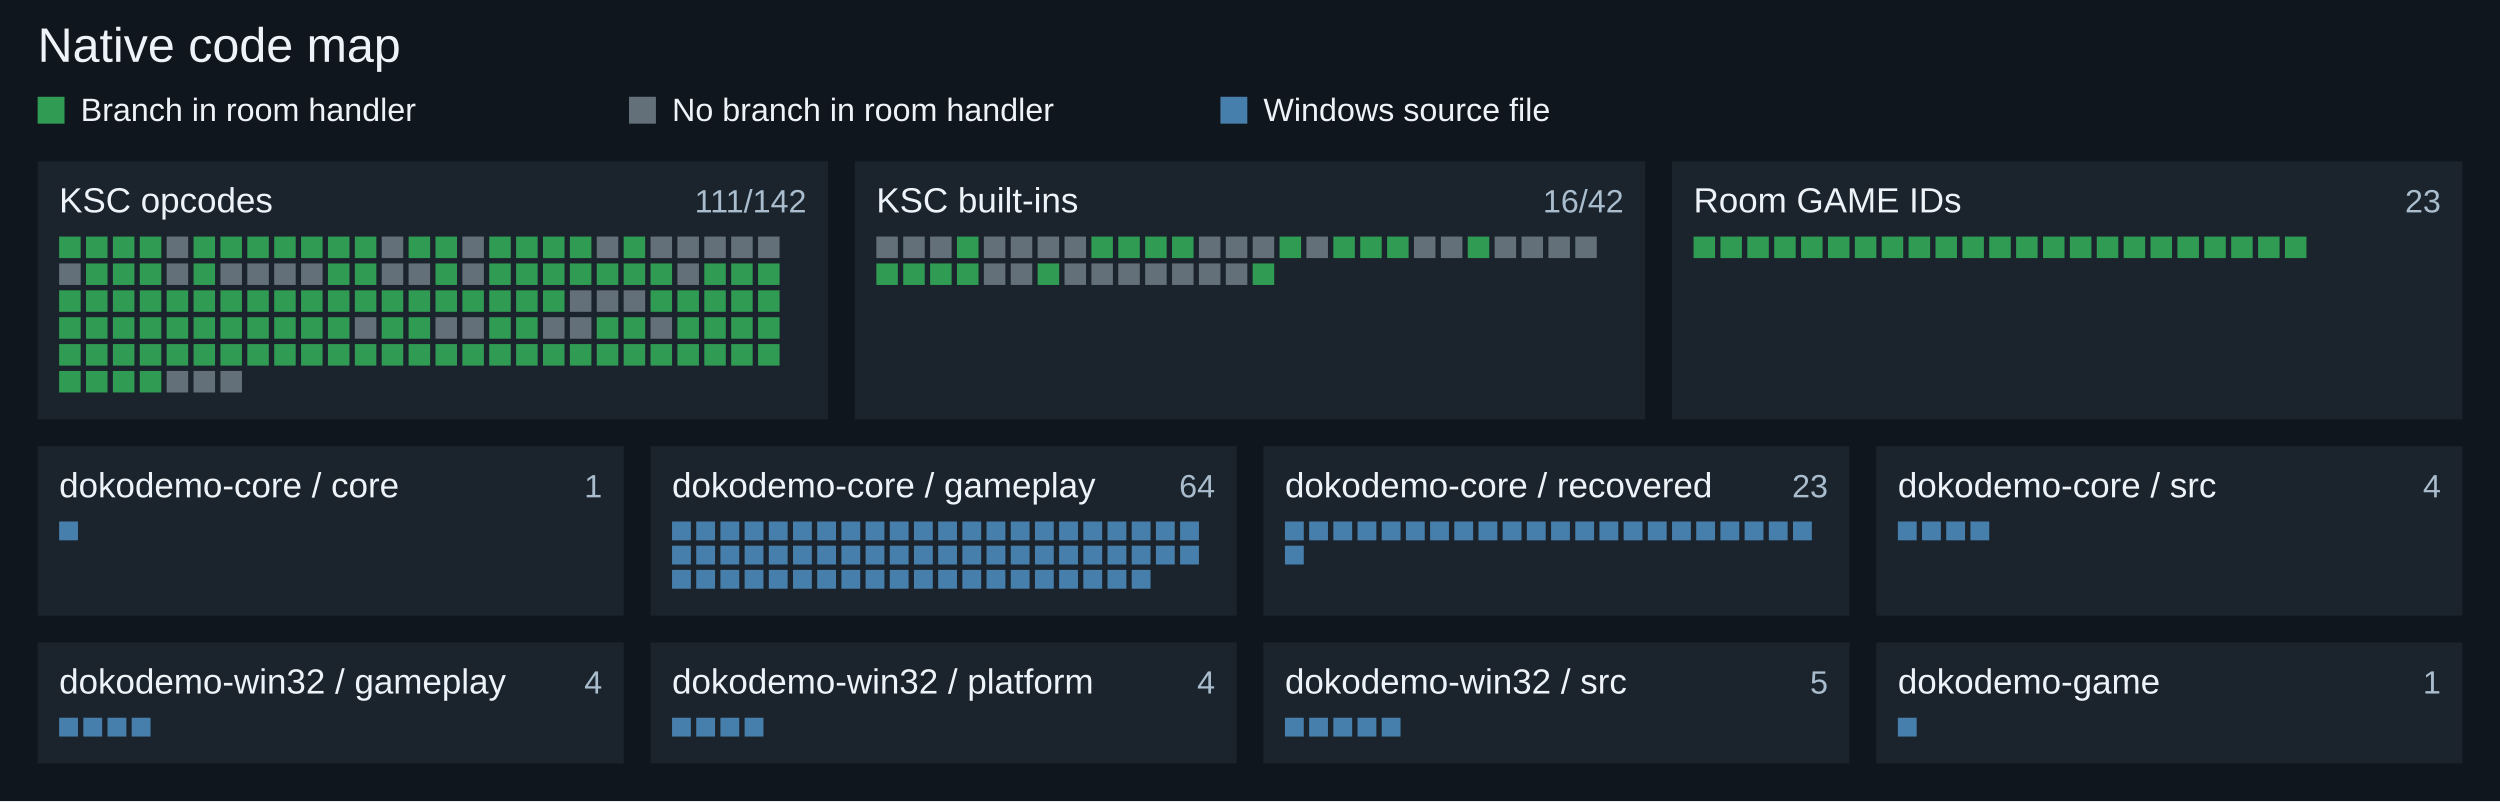
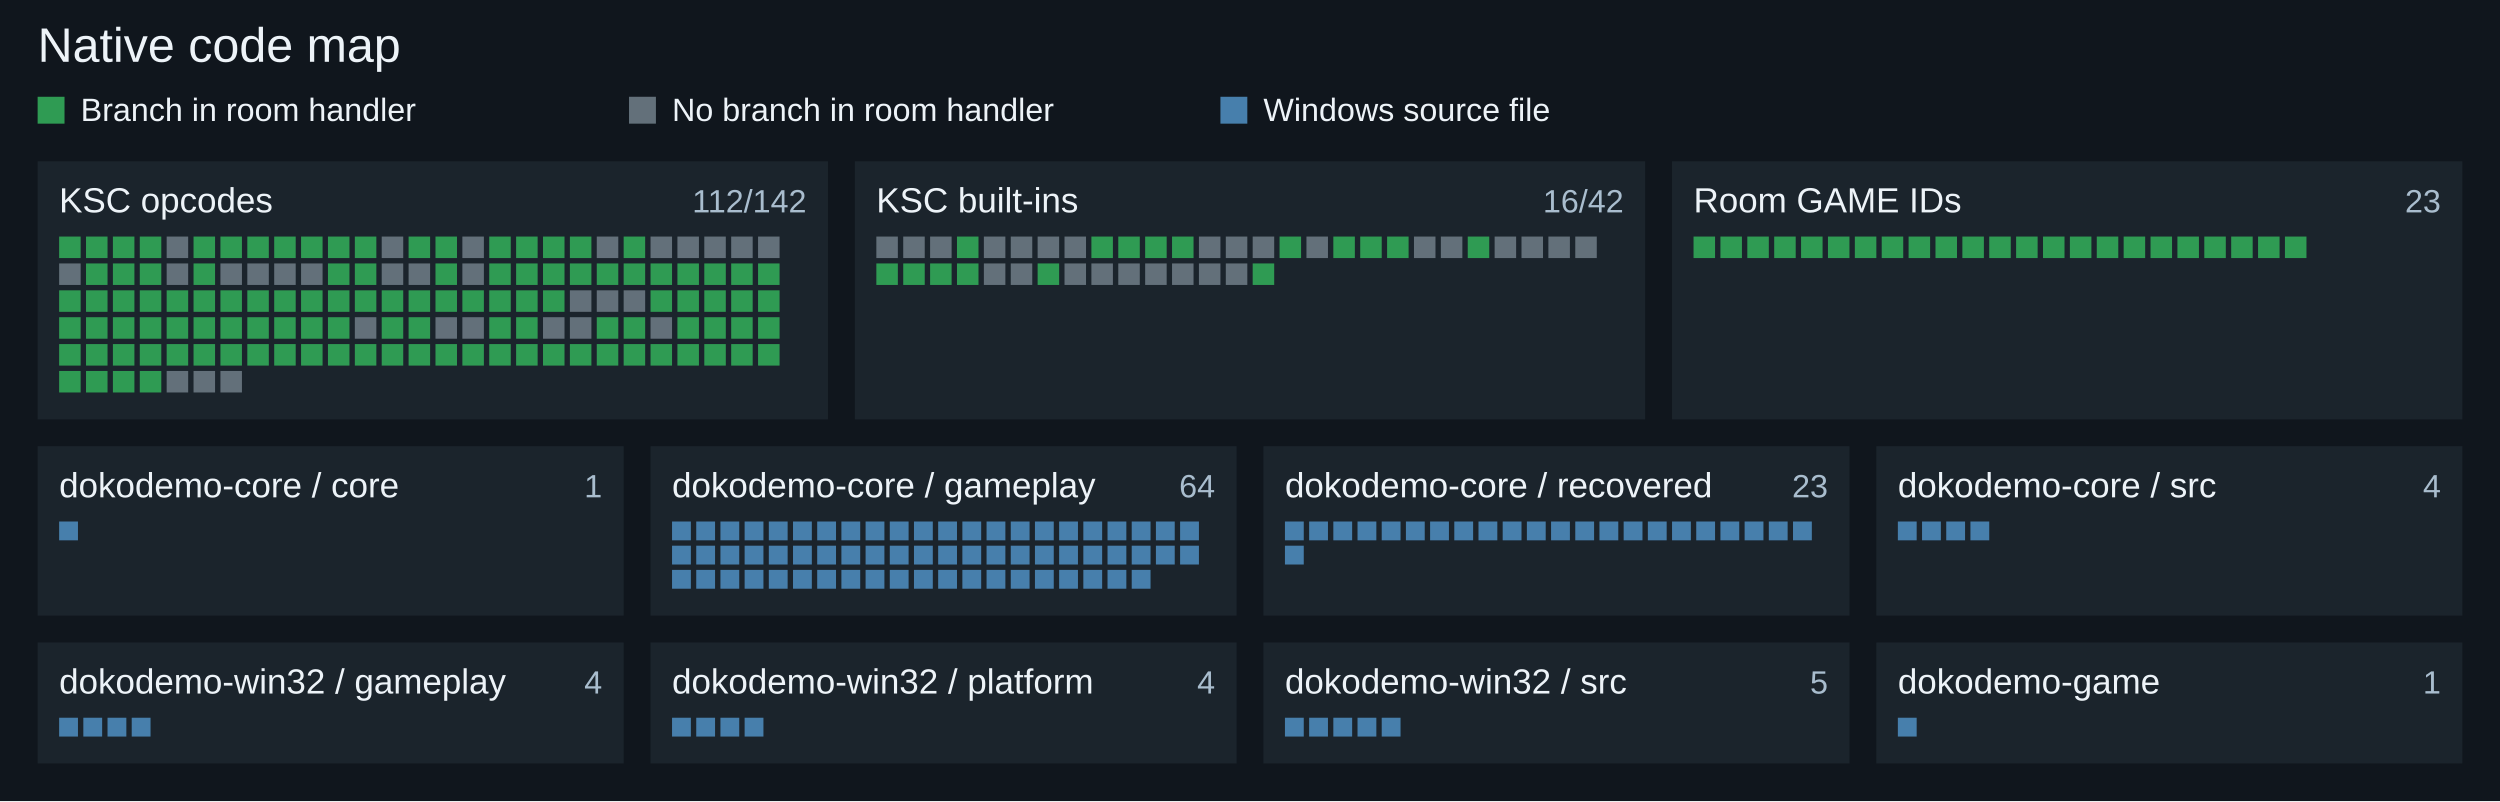
<svg xmlns="http://www.w3.org/2000/svg" width="930" height="298" viewBox="0 0 930 298" role="img" aria-label="Native code map. Each square represents a dispatch ID or Windows source file.">
  <rect x="0" y="0" width="930" height="298" fill="#10161d" />
  <g font-family="Segoe UI, Arial, sans-serif">
    <text x="14" y="23" font-size="18" fill="#edf3f8">Native code map</text>
    <rect x="14" y="36" width="10" height="10" fill="#2f9b53" />
    <text x="30" y="45" font-size="12" fill="#edf3f8">Branch in room handler</text>
    <rect x="234" y="36" width="10" height="10" fill="#63707a" />
    <text x="250" y="45" font-size="12" fill="#edf3f8">No branch in room handler</text>
    <rect x="454" y="36" width="10" height="10" fill="#477fac" />
    <text x="470" y="45" font-size="12" fill="#edf3f8">Windows source file</text>
    <rect x="14" y="60" width="294" height="96" fill="#1b242c" />
    <text x="22" y="79" font-size="13" fill="#edf3f8">KSC opcodes</text>
-     <text x="300" y="79" font-size="12" fill="#a9bdce" text-anchor="end">111/142</text>
+     <text x="300" y="79" font-size="12" fill="#a9bdce" text-anchor="end">112/142</text>
    <rect x="22" y="88" width="8" height="8" fill="#2f9b53" />
    <rect x="32" y="88" width="8" height="8" fill="#2f9b53" />
    <rect x="42" y="88" width="8" height="8" fill="#2f9b53" />
    <rect x="52" y="88" width="8" height="8" fill="#2f9b53" />
    <rect x="62" y="88" width="8" height="8" fill="#63707a" />
    <rect x="72" y="88" width="8" height="8" fill="#2f9b53" />
    <rect x="82" y="88" width="8" height="8" fill="#2f9b53" />
    <rect x="92" y="88" width="8" height="8" fill="#2f9b53" />
    <rect x="102" y="88" width="8" height="8" fill="#2f9b53" />
    <rect x="112" y="88" width="8" height="8" fill="#2f9b53" />
    <rect x="122" y="88" width="8" height="8" fill="#2f9b53" />
    <rect x="132" y="88" width="8" height="8" fill="#2f9b53" />
    <rect x="142" y="88" width="8" height="8" fill="#63707a" />
    <rect x="152" y="88" width="8" height="8" fill="#2f9b53" />
    <rect x="162" y="88" width="8" height="8" fill="#2f9b53" />
    <rect x="172" y="88" width="8" height="8" fill="#63707a" />
    <rect x="182" y="88" width="8" height="8" fill="#2f9b53" />
    <rect x="192" y="88" width="8" height="8" fill="#2f9b53" />
    <rect x="202" y="88" width="8" height="8" fill="#2f9b53" />
    <rect x="212" y="88" width="8" height="8" fill="#2f9b53" />
    <rect x="222" y="88" width="8" height="8" fill="#63707a" />
    <rect x="232" y="88" width="8" height="8" fill="#2f9b53" />
    <rect x="242" y="88" width="8" height="8" fill="#63707a" />
    <rect x="252" y="88" width="8" height="8" fill="#63707a" />
    <rect x="262" y="88" width="8" height="8" fill="#63707a" />
    <rect x="272" y="88" width="8" height="8" fill="#63707a" />
    <rect x="282" y="88" width="8" height="8" fill="#63707a" />
    <rect x="22" y="98" width="8" height="8" fill="#63707a" />
    <rect x="32" y="98" width="8" height="8" fill="#2f9b53" />
    <rect x="42" y="98" width="8" height="8" fill="#2f9b53" />
    <rect x="52" y="98" width="8" height="8" fill="#2f9b53" />
    <rect x="62" y="98" width="8" height="8" fill="#63707a" />
    <rect x="72" y="98" width="8" height="8" fill="#2f9b53" />
    <rect x="82" y="98" width="8" height="8" fill="#63707a" />
    <rect x="92" y="98" width="8" height="8" fill="#63707a" />
    <rect x="102" y="98" width="8" height="8" fill="#63707a" />
    <rect x="112" y="98" width="8" height="8" fill="#63707a" />
    <rect x="122" y="98" width="8" height="8" fill="#2f9b53" />
    <rect x="132" y="98" width="8" height="8" fill="#2f9b53" />
    <rect x="142" y="98" width="8" height="8" fill="#63707a" />
    <rect x="152" y="98" width="8" height="8" fill="#63707a" />
    <rect x="162" y="98" width="8" height="8" fill="#2f9b53" />
    <rect x="172" y="98" width="8" height="8" fill="#63707a" />
    <rect x="182" y="98" width="8" height="8" fill="#2f9b53" />
    <rect x="192" y="98" width="8" height="8" fill="#2f9b53" />
    <rect x="202" y="98" width="8" height="8" fill="#2f9b53" />
    <rect x="212" y="98" width="8" height="8" fill="#2f9b53" />
    <rect x="222" y="98" width="8" height="8" fill="#2f9b53" />
    <rect x="232" y="98" width="8" height="8" fill="#2f9b53" />
    <rect x="242" y="98" width="8" height="8" fill="#2f9b53" />
-     <rect x="252" y="98" width="8" height="8" fill="#63707a" />
+     <rect x="252" y="98" width="8" height="8" fill="#2f9b53" />
    <rect x="262" y="98" width="8" height="8" fill="#2f9b53" />
    <rect x="272" y="98" width="8" height="8" fill="#2f9b53" />
    <rect x="282" y="98" width="8" height="8" fill="#2f9b53" />
    <rect x="22" y="108" width="8" height="8" fill="#2f9b53" />
    <rect x="32" y="108" width="8" height="8" fill="#2f9b53" />
    <rect x="42" y="108" width="8" height="8" fill="#2f9b53" />
    <rect x="52" y="108" width="8" height="8" fill="#2f9b53" />
    <rect x="62" y="108" width="8" height="8" fill="#2f9b53" />
    <rect x="72" y="108" width="8" height="8" fill="#2f9b53" />
    <rect x="82" y="108" width="8" height="8" fill="#2f9b53" />
    <rect x="92" y="108" width="8" height="8" fill="#2f9b53" />
    <rect x="102" y="108" width="8" height="8" fill="#2f9b53" />
    <rect x="112" y="108" width="8" height="8" fill="#2f9b53" />
    <rect x="122" y="108" width="8" height="8" fill="#2f9b53" />
    <rect x="132" y="108" width="8" height="8" fill="#2f9b53" />
    <rect x="142" y="108" width="8" height="8" fill="#2f9b53" />
    <rect x="152" y="108" width="8" height="8" fill="#2f9b53" />
    <rect x="162" y="108" width="8" height="8" fill="#2f9b53" />
    <rect x="172" y="108" width="8" height="8" fill="#2f9b53" />
    <rect x="182" y="108" width="8" height="8" fill="#2f9b53" />
    <rect x="192" y="108" width="8" height="8" fill="#2f9b53" />
    <rect x="202" y="108" width="8" height="8" fill="#2f9b53" />
    <rect x="212" y="108" width="8" height="8" fill="#63707a" />
    <rect x="222" y="108" width="8" height="8" fill="#63707a" />
    <rect x="232" y="108" width="8" height="8" fill="#63707a" />
    <rect x="242" y="108" width="8" height="8" fill="#2f9b53" />
    <rect x="252" y="108" width="8" height="8" fill="#2f9b53" />
    <rect x="262" y="108" width="8" height="8" fill="#2f9b53" />
    <rect x="272" y="108" width="8" height="8" fill="#2f9b53" />
    <rect x="282" y="108" width="8" height="8" fill="#2f9b53" />
    <rect x="22" y="118" width="8" height="8" fill="#2f9b53" />
    <rect x="32" y="118" width="8" height="8" fill="#2f9b53" />
    <rect x="42" y="118" width="8" height="8" fill="#2f9b53" />
    <rect x="52" y="118" width="8" height="8" fill="#2f9b53" />
    <rect x="62" y="118" width="8" height="8" fill="#2f9b53" />
    <rect x="72" y="118" width="8" height="8" fill="#2f9b53" />
    <rect x="82" y="118" width="8" height="8" fill="#2f9b53" />
    <rect x="92" y="118" width="8" height="8" fill="#2f9b53" />
    <rect x="102" y="118" width="8" height="8" fill="#2f9b53" />
    <rect x="112" y="118" width="8" height="8" fill="#2f9b53" />
    <rect x="122" y="118" width="8" height="8" fill="#2f9b53" />
    <rect x="132" y="118" width="8" height="8" fill="#63707a" />
    <rect x="142" y="118" width="8" height="8" fill="#2f9b53" />
    <rect x="152" y="118" width="8" height="8" fill="#2f9b53" />
    <rect x="162" y="118" width="8" height="8" fill="#63707a" />
    <rect x="172" y="118" width="8" height="8" fill="#63707a" />
    <rect x="182" y="118" width="8" height="8" fill="#2f9b53" />
    <rect x="192" y="118" width="8" height="8" fill="#2f9b53" />
    <rect x="202" y="118" width="8" height="8" fill="#63707a" />
    <rect x="212" y="118" width="8" height="8" fill="#63707a" />
    <rect x="222" y="118" width="8" height="8" fill="#2f9b53" />
    <rect x="232" y="118" width="8" height="8" fill="#2f9b53" />
    <rect x="242" y="118" width="8" height="8" fill="#63707a" />
    <rect x="252" y="118" width="8" height="8" fill="#2f9b53" />
    <rect x="262" y="118" width="8" height="8" fill="#2f9b53" />
    <rect x="272" y="118" width="8" height="8" fill="#2f9b53" />
    <rect x="282" y="118" width="8" height="8" fill="#2f9b53" />
    <rect x="22" y="128" width="8" height="8" fill="#2f9b53" />
    <rect x="32" y="128" width="8" height="8" fill="#2f9b53" />
    <rect x="42" y="128" width="8" height="8" fill="#2f9b53" />
    <rect x="52" y="128" width="8" height="8" fill="#2f9b53" />
    <rect x="62" y="128" width="8" height="8" fill="#2f9b53" />
    <rect x="72" y="128" width="8" height="8" fill="#2f9b53" />
    <rect x="82" y="128" width="8" height="8" fill="#2f9b53" />
    <rect x="92" y="128" width="8" height="8" fill="#2f9b53" />
    <rect x="102" y="128" width="8" height="8" fill="#2f9b53" />
    <rect x="112" y="128" width="8" height="8" fill="#2f9b53" />
    <rect x="122" y="128" width="8" height="8" fill="#2f9b53" />
    <rect x="132" y="128" width="8" height="8" fill="#2f9b53" />
    <rect x="142" y="128" width="8" height="8" fill="#2f9b53" />
    <rect x="152" y="128" width="8" height="8" fill="#2f9b53" />
    <rect x="162" y="128" width="8" height="8" fill="#2f9b53" />
    <rect x="172" y="128" width="8" height="8" fill="#2f9b53" />
    <rect x="182" y="128" width="8" height="8" fill="#2f9b53" />
    <rect x="192" y="128" width="8" height="8" fill="#2f9b53" />
    <rect x="202" y="128" width="8" height="8" fill="#2f9b53" />
    <rect x="212" y="128" width="8" height="8" fill="#2f9b53" />
    <rect x="222" y="128" width="8" height="8" fill="#2f9b53" />
    <rect x="232" y="128" width="8" height="8" fill="#2f9b53" />
    <rect x="242" y="128" width="8" height="8" fill="#2f9b53" />
    <rect x="252" y="128" width="8" height="8" fill="#2f9b53" />
    <rect x="262" y="128" width="8" height="8" fill="#2f9b53" />
    <rect x="272" y="128" width="8" height="8" fill="#2f9b53" />
    <rect x="282" y="128" width="8" height="8" fill="#2f9b53" />
    <rect x="22" y="138" width="8" height="8" fill="#2f9b53" />
    <rect x="32" y="138" width="8" height="8" fill="#2f9b53" />
    <rect x="42" y="138" width="8" height="8" fill="#2f9b53" />
    <rect x="52" y="138" width="8" height="8" fill="#2f9b53" />
    <rect x="62" y="138" width="8" height="8" fill="#63707a" />
    <rect x="72" y="138" width="8" height="8" fill="#63707a" />
    <rect x="82" y="138" width="8" height="8" fill="#63707a" />
    <rect x="318" y="60" width="294" height="96" fill="#1b242c" />
    <text x="326" y="79" font-size="13" fill="#edf3f8">KSC built-ins</text>
    <text x="604" y="79" font-size="12" fill="#a9bdce" text-anchor="end">16/42</text>
    <rect x="326" y="88" width="8" height="8" fill="#63707a" />
    <rect x="336" y="88" width="8" height="8" fill="#63707a" />
    <rect x="346" y="88" width="8" height="8" fill="#63707a" />
    <rect x="356" y="88" width="8" height="8" fill="#2f9b53" />
    <rect x="366" y="88" width="8" height="8" fill="#63707a" />
    <rect x="376" y="88" width="8" height="8" fill="#63707a" />
    <rect x="386" y="88" width="8" height="8" fill="#63707a" />
    <rect x="396" y="88" width="8" height="8" fill="#63707a" />
    <rect x="406" y="88" width="8" height="8" fill="#2f9b53" />
    <rect x="416" y="88" width="8" height="8" fill="#2f9b53" />
    <rect x="426" y="88" width="8" height="8" fill="#2f9b53" />
    <rect x="436" y="88" width="8" height="8" fill="#2f9b53" />
    <rect x="446" y="88" width="8" height="8" fill="#63707a" />
    <rect x="456" y="88" width="8" height="8" fill="#63707a" />
    <rect x="466" y="88" width="8" height="8" fill="#63707a" />
    <rect x="476" y="88" width="8" height="8" fill="#2f9b53" />
    <rect x="486" y="88" width="8" height="8" fill="#63707a" />
    <rect x="496" y="88" width="8" height="8" fill="#2f9b53" />
    <rect x="506" y="88" width="8" height="8" fill="#2f9b53" />
    <rect x="516" y="88" width="8" height="8" fill="#2f9b53" />
    <rect x="526" y="88" width="8" height="8" fill="#63707a" />
    <rect x="536" y="88" width="8" height="8" fill="#63707a" />
    <rect x="546" y="88" width="8" height="8" fill="#2f9b53" />
    <rect x="556" y="88" width="8" height="8" fill="#63707a" />
    <rect x="566" y="88" width="8" height="8" fill="#63707a" />
    <rect x="576" y="88" width="8" height="8" fill="#63707a" />
    <rect x="586" y="88" width="8" height="8" fill="#63707a" />
    <rect x="326" y="98" width="8" height="8" fill="#2f9b53" />
    <rect x="336" y="98" width="8" height="8" fill="#2f9b53" />
    <rect x="346" y="98" width="8" height="8" fill="#2f9b53" />
    <rect x="356" y="98" width="8" height="8" fill="#2f9b53" />
    <rect x="366" y="98" width="8" height="8" fill="#63707a" />
    <rect x="376" y="98" width="8" height="8" fill="#63707a" />
    <rect x="386" y="98" width="8" height="8" fill="#2f9b53" />
    <rect x="396" y="98" width="8" height="8" fill="#63707a" />
    <rect x="406" y="98" width="8" height="8" fill="#63707a" />
    <rect x="416" y="98" width="8" height="8" fill="#63707a" />
    <rect x="426" y="98" width="8" height="8" fill="#63707a" />
    <rect x="436" y="98" width="8" height="8" fill="#63707a" />
    <rect x="446" y="98" width="8" height="8" fill="#63707a" />
    <rect x="456" y="98" width="8" height="8" fill="#63707a" />
    <rect x="466" y="98" width="8" height="8" fill="#2f9b53" />
    <rect x="622" y="60" width="294" height="96" fill="#1b242c" />
    <text x="630" y="79" font-size="13" fill="#edf3f8">Room GAME IDs</text>
    <text x="908" y="79" font-size="12" fill="#a9bdce" text-anchor="end">23</text>
    <rect x="630" y="88" width="8" height="8" fill="#2f9b53" />
    <rect x="640" y="88" width="8" height="8" fill="#2f9b53" />
    <rect x="650" y="88" width="8" height="8" fill="#2f9b53" />
    <rect x="660" y="88" width="8" height="8" fill="#2f9b53" />
    <rect x="670" y="88" width="8" height="8" fill="#2f9b53" />
    <rect x="680" y="88" width="8" height="8" fill="#2f9b53" />
    <rect x="690" y="88" width="8" height="8" fill="#2f9b53" />
    <rect x="700" y="88" width="8" height="8" fill="#2f9b53" />
    <rect x="710" y="88" width="8" height="8" fill="#2f9b53" />
    <rect x="720" y="88" width="8" height="8" fill="#2f9b53" />
    <rect x="730" y="88" width="8" height="8" fill="#2f9b53" />
    <rect x="740" y="88" width="8" height="8" fill="#2f9b53" />
    <rect x="750" y="88" width="8" height="8" fill="#2f9b53" />
    <rect x="760" y="88" width="8" height="8" fill="#2f9b53" />
    <rect x="770" y="88" width="8" height="8" fill="#2f9b53" />
    <rect x="780" y="88" width="8" height="8" fill="#2f9b53" />
    <rect x="790" y="88" width="8" height="8" fill="#2f9b53" />
    <rect x="800" y="88" width="8" height="8" fill="#2f9b53" />
    <rect x="810" y="88" width="8" height="8" fill="#2f9b53" />
    <rect x="820" y="88" width="8" height="8" fill="#2f9b53" />
    <rect x="830" y="88" width="8" height="8" fill="#2f9b53" />
    <rect x="840" y="88" width="8" height="8" fill="#2f9b53" />
    <rect x="850" y="88" width="8" height="8" fill="#2f9b53" />
    <rect x="14" y="166" width="218" height="63" fill="#1b242c" />
    <text x="22" y="185" font-size="13" fill="#edf3f8">dokodemo-core / core</text>
    <text x="224" y="185" font-size="12" fill="#a9bdce" text-anchor="end">1</text>
    <rect x="22" y="194" width="7" height="7" fill="#477fac" />
    <rect x="242" y="166" width="218" height="63" fill="#1b242c" />
    <text x="250" y="185" font-size="13" fill="#edf3f8">dokodemo-core / gameplay</text>
    <text x="452" y="185" font-size="12" fill="#a9bdce" text-anchor="end">64</text>
    <rect x="250" y="194" width="7" height="7" fill="#477fac" />
    <rect x="259" y="194" width="7" height="7" fill="#477fac" />
    <rect x="268" y="194" width="7" height="7" fill="#477fac" />
    <rect x="277" y="194" width="7" height="7" fill="#477fac" />
    <rect x="286" y="194" width="7" height="7" fill="#477fac" />
    <rect x="295" y="194" width="7" height="7" fill="#477fac" />
    <rect x="304" y="194" width="7" height="7" fill="#477fac" />
    <rect x="313" y="194" width="7" height="7" fill="#477fac" />
    <rect x="322" y="194" width="7" height="7" fill="#477fac" />
    <rect x="331" y="194" width="7" height="7" fill="#477fac" />
    <rect x="340" y="194" width="7" height="7" fill="#477fac" />
    <rect x="349" y="194" width="7" height="7" fill="#477fac" />
    <rect x="358" y="194" width="7" height="7" fill="#477fac" />
    <rect x="367" y="194" width="7" height="7" fill="#477fac" />
    <rect x="376" y="194" width="7" height="7" fill="#477fac" />
    <rect x="385" y="194" width="7" height="7" fill="#477fac" />
    <rect x="394" y="194" width="7" height="7" fill="#477fac" />
    <rect x="403" y="194" width="7" height="7" fill="#477fac" />
    <rect x="412" y="194" width="7" height="7" fill="#477fac" />
    <rect x="421" y="194" width="7" height="7" fill="#477fac" />
    <rect x="430" y="194" width="7" height="7" fill="#477fac" />
    <rect x="439" y="194" width="7" height="7" fill="#477fac" />
    <rect x="250" y="203" width="7" height="7" fill="#477fac" />
    <rect x="259" y="203" width="7" height="7" fill="#477fac" />
    <rect x="268" y="203" width="7" height="7" fill="#477fac" />
    <rect x="277" y="203" width="7" height="7" fill="#477fac" />
    <rect x="286" y="203" width="7" height="7" fill="#477fac" />
    <rect x="295" y="203" width="7" height="7" fill="#477fac" />
    <rect x="304" y="203" width="7" height="7" fill="#477fac" />
    <rect x="313" y="203" width="7" height="7" fill="#477fac" />
    <rect x="322" y="203" width="7" height="7" fill="#477fac" />
    <rect x="331" y="203" width="7" height="7" fill="#477fac" />
    <rect x="340" y="203" width="7" height="7" fill="#477fac" />
    <rect x="349" y="203" width="7" height="7" fill="#477fac" />
    <rect x="358" y="203" width="7" height="7" fill="#477fac" />
    <rect x="367" y="203" width="7" height="7" fill="#477fac" />
    <rect x="376" y="203" width="7" height="7" fill="#477fac" />
    <rect x="385" y="203" width="7" height="7" fill="#477fac" />
    <rect x="394" y="203" width="7" height="7" fill="#477fac" />
    <rect x="403" y="203" width="7" height="7" fill="#477fac" />
    <rect x="412" y="203" width="7" height="7" fill="#477fac" />
    <rect x="421" y="203" width="7" height="7" fill="#477fac" />
    <rect x="430" y="203" width="7" height="7" fill="#477fac" />
    <rect x="439" y="203" width="7" height="7" fill="#477fac" />
    <rect x="250" y="212" width="7" height="7" fill="#477fac" />
    <rect x="259" y="212" width="7" height="7" fill="#477fac" />
    <rect x="268" y="212" width="7" height="7" fill="#477fac" />
    <rect x="277" y="212" width="7" height="7" fill="#477fac" />
    <rect x="286" y="212" width="7" height="7" fill="#477fac" />
    <rect x="295" y="212" width="7" height="7" fill="#477fac" />
    <rect x="304" y="212" width="7" height="7" fill="#477fac" />
    <rect x="313" y="212" width="7" height="7" fill="#477fac" />
    <rect x="322" y="212" width="7" height="7" fill="#477fac" />
    <rect x="331" y="212" width="7" height="7" fill="#477fac" />
    <rect x="340" y="212" width="7" height="7" fill="#477fac" />
    <rect x="349" y="212" width="7" height="7" fill="#477fac" />
    <rect x="358" y="212" width="7" height="7" fill="#477fac" />
    <rect x="367" y="212" width="7" height="7" fill="#477fac" />
    <rect x="376" y="212" width="7" height="7" fill="#477fac" />
    <rect x="385" y="212" width="7" height="7" fill="#477fac" />
    <rect x="394" y="212" width="7" height="7" fill="#477fac" />
    <rect x="403" y="212" width="7" height="7" fill="#477fac" />
    <rect x="412" y="212" width="7" height="7" fill="#477fac" />
    <rect x="421" y="212" width="7" height="7" fill="#477fac" />
    <rect x="470" y="166" width="218" height="63" fill="#1b242c" />
    <text x="478" y="185" font-size="13" fill="#edf3f8">dokodemo-core / recovered</text>
    <text x="680" y="185" font-size="12" fill="#a9bdce" text-anchor="end">23</text>
    <rect x="478" y="194" width="7" height="7" fill="#477fac" />
    <rect x="487" y="194" width="7" height="7" fill="#477fac" />
    <rect x="496" y="194" width="7" height="7" fill="#477fac" />
    <rect x="505" y="194" width="7" height="7" fill="#477fac" />
    <rect x="514" y="194" width="7" height="7" fill="#477fac" />
    <rect x="523" y="194" width="7" height="7" fill="#477fac" />
    <rect x="532" y="194" width="7" height="7" fill="#477fac" />
    <rect x="541" y="194" width="7" height="7" fill="#477fac" />
    <rect x="550" y="194" width="7" height="7" fill="#477fac" />
    <rect x="559" y="194" width="7" height="7" fill="#477fac" />
    <rect x="568" y="194" width="7" height="7" fill="#477fac" />
    <rect x="577" y="194" width="7" height="7" fill="#477fac" />
    <rect x="586" y="194" width="7" height="7" fill="#477fac" />
    <rect x="595" y="194" width="7" height="7" fill="#477fac" />
    <rect x="604" y="194" width="7" height="7" fill="#477fac" />
    <rect x="613" y="194" width="7" height="7" fill="#477fac" />
    <rect x="622" y="194" width="7" height="7" fill="#477fac" />
    <rect x="631" y="194" width="7" height="7" fill="#477fac" />
    <rect x="640" y="194" width="7" height="7" fill="#477fac" />
    <rect x="649" y="194" width="7" height="7" fill="#477fac" />
    <rect x="658" y="194" width="7" height="7" fill="#477fac" />
    <rect x="667" y="194" width="7" height="7" fill="#477fac" />
    <rect x="478" y="203" width="7" height="7" fill="#477fac" />
    <rect x="698" y="166" width="218" height="63" fill="#1b242c" />
    <text x="706" y="185" font-size="13" fill="#edf3f8">dokodemo-core / src</text>
    <text x="908" y="185" font-size="12" fill="#a9bdce" text-anchor="end">4</text>
    <rect x="706" y="194" width="7" height="7" fill="#477fac" />
    <rect x="715" y="194" width="7" height="7" fill="#477fac" />
    <rect x="724" y="194" width="7" height="7" fill="#477fac" />
    <rect x="733" y="194" width="7" height="7" fill="#477fac" />
    <rect x="14" y="239" width="218" height="45" fill="#1b242c" />
    <text x="22" y="258" font-size="13" fill="#edf3f8">dokodemo-win32 / gameplay</text>
    <text x="224" y="258" font-size="12" fill="#a9bdce" text-anchor="end">4</text>
    <rect x="22" y="267" width="7" height="7" fill="#477fac" />
    <rect x="31" y="267" width="7" height="7" fill="#477fac" />
    <rect x="40" y="267" width="7" height="7" fill="#477fac" />
    <rect x="49" y="267" width="7" height="7" fill="#477fac" />
    <rect x="242" y="239" width="218" height="45" fill="#1b242c" />
    <text x="250" y="258" font-size="13" fill="#edf3f8">dokodemo-win32 / platform</text>
    <text x="452" y="258" font-size="12" fill="#a9bdce" text-anchor="end">4</text>
    <rect x="250" y="267" width="7" height="7" fill="#477fac" />
    <rect x="259" y="267" width="7" height="7" fill="#477fac" />
    <rect x="268" y="267" width="7" height="7" fill="#477fac" />
    <rect x="277" y="267" width="7" height="7" fill="#477fac" />
    <rect x="470" y="239" width="218" height="45" fill="#1b242c" />
    <text x="478" y="258" font-size="13" fill="#edf3f8">dokodemo-win32 / src</text>
    <text x="680" y="258" font-size="12" fill="#a9bdce" text-anchor="end">5</text>
    <rect x="478" y="267" width="7" height="7" fill="#477fac" />
    <rect x="487" y="267" width="7" height="7" fill="#477fac" />
    <rect x="496" y="267" width="7" height="7" fill="#477fac" />
    <rect x="505" y="267" width="7" height="7" fill="#477fac" />
    <rect x="514" y="267" width="7" height="7" fill="#477fac" />
    <rect x="698" y="239" width="218" height="45" fill="#1b242c" />
    <text x="706" y="258" font-size="13" fill="#edf3f8">dokodemo-game</text>
    <text x="908" y="258" font-size="12" fill="#a9bdce" text-anchor="end">1</text>
    <rect x="706" y="267" width="7" height="7" fill="#477fac" />
  </g>
</svg>
